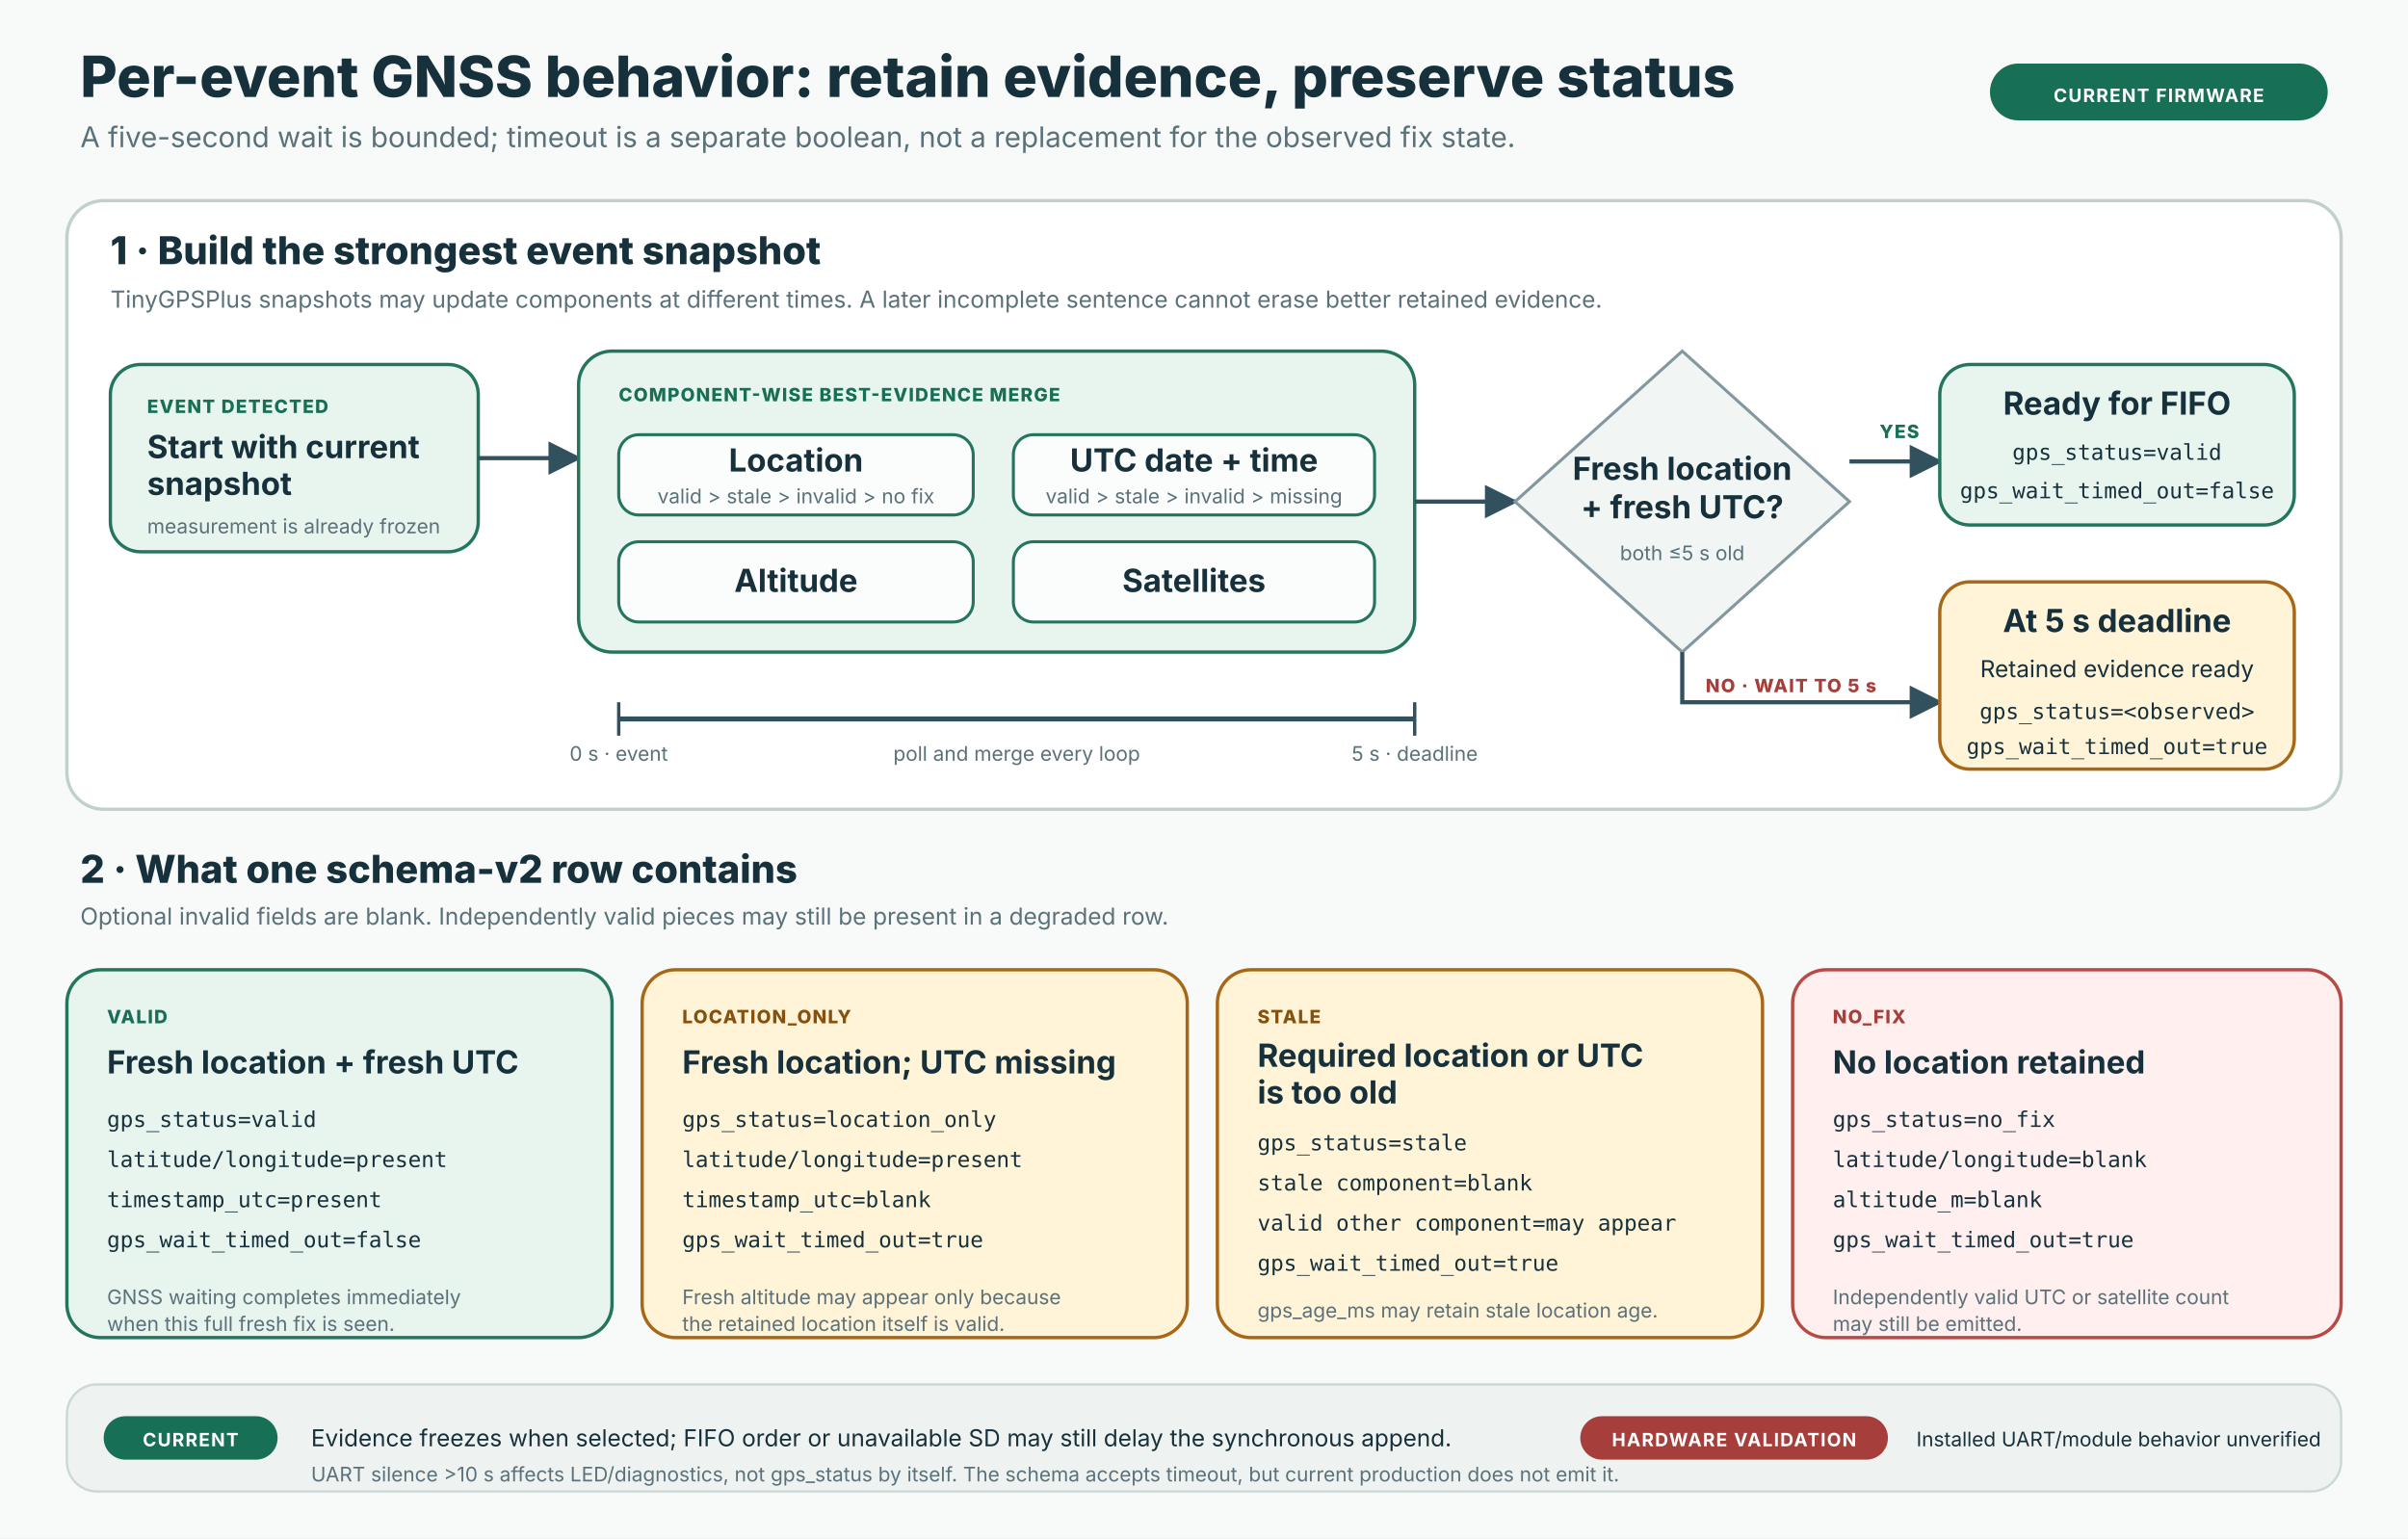
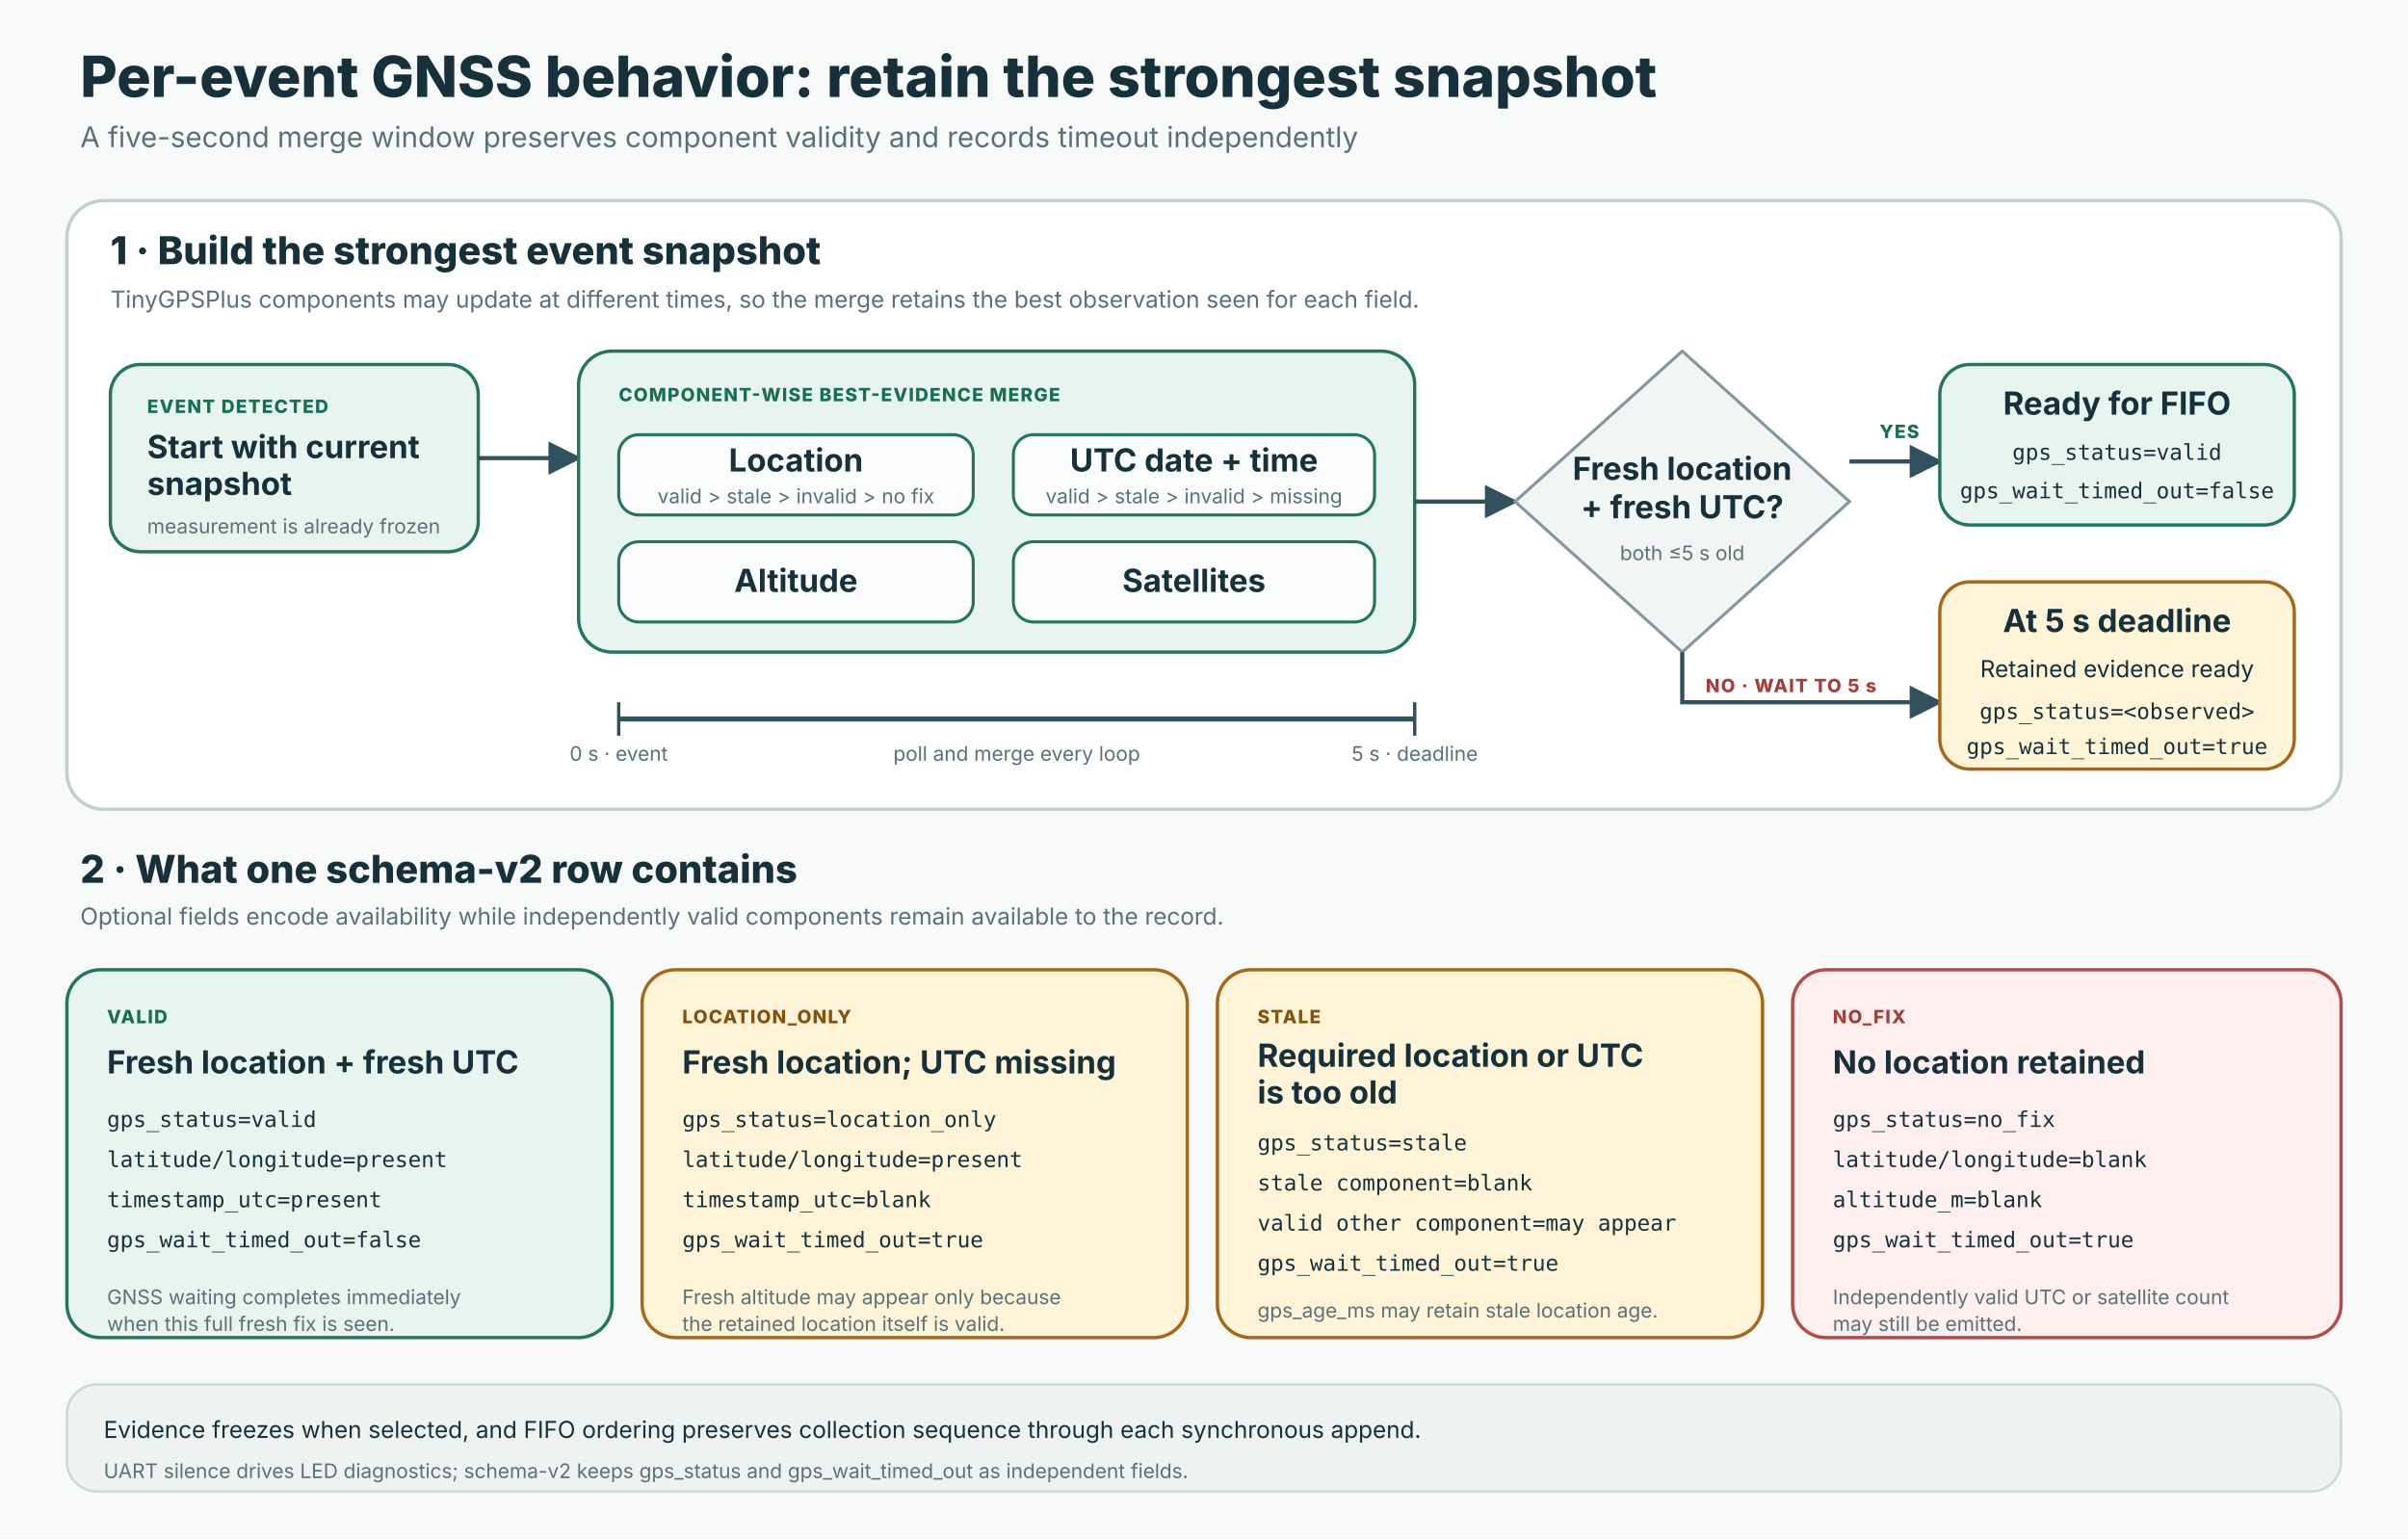
<svg xmlns="http://www.w3.org/2000/svg" viewBox="0 0 1440 920" role="img" aria-labelledby="gps-title gps-desc">
  <defs>
    <marker id="gps-arrow" viewBox="0 0 10 10" refX="9" refY="5" markerWidth="8" markerHeight="8" orient="auto">
      <path d="M0 0 10 5 0 10z" fill="#31515f" />
    </marker>
-     <marker id="gps-arrow-purple" viewBox="0 0 10 10" refX="9" refY="5" markerWidth="8" markerHeight="8" orient="auto">
-       <path d="M0 0 10 5 0 10z" fill="#6d5ba5" />
-     </marker>
    <style>
-       .bg{fill:#f7faf8}.text{font-family:Inter,ui-sans-serif,system-ui,-apple-system,BlinkMacSystemFont,"Segoe UI",sans-serif}.ink{fill:#17313c}.muted{fill:#5b717a}.title{font-size:34px;font-weight:780}.subtitle{font-size:17px}.section{font-size:23px;font-weight:760}.head{font-size:19px;font-weight:750}.body{font-size:14px}.small{font-size:12px}.label{font-size:11px;font-weight:760;letter-spacing:.7px}.panel{fill:#fff;stroke:#c2d0cd;stroke-width:2}.current{fill:#e8f5ef;stroke:#24755d;stroke-width:2}.warning{fill:#fff4d8;stroke:#a86716;stroke-width:2}.fault{fill:#fff0ef;stroke:#b84a45;stroke-width:2}.neutral{fill:#f1f5f4;stroke:#82979e;stroke-width:1.8}.component{fill:#fbfdfc;stroke:#24755d;stroke-width:1.8}.arrow{fill:none;stroke:#31515f;stroke-width:2.5;marker-end:url(#gps-arrow)}.future{fill:none;stroke:#6d5ba5;stroke-width:2.3;stroke-dasharray:8 7;marker-end:url(#gps-arrow-purple)}.pill-current{fill:#176f56}.pill-validation{fill:#a63f3b}.pill-provisional{fill:#9a5b0d}.pill-text{fill:#fff;font-size:11px;font-weight:750;letter-spacing:.7px}.code{font-family:ui-monospace,SFMono-Regular,Menlo,Consolas,monospace;font-size:13px;fill:#17313c}.yes{fill:#176f56}.no{fill:#a63f3b}.timeline{stroke:#31515f;stroke-width:3}.tick{stroke:#31515f;stroke-width:2}.freeze{fill:#eef3f2;stroke:#cbd8d5;stroke-width:1.4}
+       .bg{fill:#f7faf8}.text{font-family:Inter,ui-sans-serif,system-ui,-apple-system,BlinkMacSystemFont,"Segoe UI",sans-serif}.ink{fill:#17313c}.muted{fill:#5b717a}.title{font-size:34px;font-weight:780}.subtitle{font-size:17px}.section{font-size:23px;font-weight:760}.head{font-size:19px;font-weight:750}.body{font-size:14px}.small{font-size:12px}.label{font-size:11px;font-weight:760;letter-spacing:.7px}.panel{fill:#fff;stroke:#c2d0cd;stroke-width:2}.current{fill:#e8f5ef;stroke:#24755d;stroke-width:2}.warning{fill:#fff4d8;stroke:#a86716;stroke-width:2}.fault{fill:#fff0ef;stroke:#b84a45;stroke-width:2}.neutral{fill:#f1f5f4;stroke:#82979e;stroke-width:1.8}.component{fill:#fbfdfc;stroke:#24755d;stroke-width:1.8}.arrow{fill:none;stroke:#31515f;stroke-width:2.5;marker-end:url(#gps-arrow)}.code{font-family:ui-monospace,SFMono-Regular,Menlo,Consolas,monospace;font-size:13px;fill:#17313c}.yes{fill:#176f56}.no{fill:#a63f3b}.timeline{stroke:#31515f;stroke-width:3}.tick{stroke:#31515f;stroke-width:2}.freeze{fill:#eef3f2;stroke:#cbd8d5;stroke-width:1.4}
    </style>
  </defs>
  <rect width="1440" height="920" class="bg" />
  <g class="text">
-     <text x="48" y="58" class="title ink">Per-event GNSS behavior: retain evidence, preserve status</text>
-     <text x="48" y="88" class="subtitle muted">A five-second wait is bounded; timeout is a separate boolean, not a replacement for the observed fix state.</text>
-     <rect x="1190" y="38" width="202" height="34" rx="17" class="pill-current" />
-     <text x="1291" y="61" text-anchor="middle" class="pill-text">CURRENT FIRMWARE</text>
+     <text x="48" y="58" class="title ink">Per-event GNSS behavior: retain the strongest snapshot</text>
+     <text x="48" y="88" class="subtitle muted">A five-second merge window preserves component validity and records timeout independently</text>
    <rect x="40" y="120" width="1360" height="364" rx="22" class="panel" />
    <text x="66" y="158" class="section ink">1 · Build the strongest event snapshot</text>
-     <text x="66" y="184" class="body muted">TinyGPSPlus snapshots may update components at different times. A later incomplete sentence cannot erase better retained evidence.</text>
+     <text x="66" y="184" class="body muted">TinyGPSPlus components may update at different times, so the merge retains the best observation seen for each field.</text>
    <rect x="66" y="218" width="220" height="112" rx="18" class="current" />
    <text x="88" y="247" class="label" fill="#176f56">EVENT DETECTED</text>
    <text x="88" y="274" class="head ink">Start with current</text>
    <text x="88" y="296" class="head ink">snapshot</text>
    <text x="88" y="319" class="small muted">measurement is already frozen</text>
    <path d="M286 274 H346" class="arrow" />
    <rect x="346" y="210" width="500" height="180" rx="20" class="current" />
    <text x="370" y="240" class="label" fill="#176f56">COMPONENT-WISE BEST-EVIDENCE MERGE</text>
    <rect x="370" y="260" width="212" height="48" rx="12" class="component" />
    <text x="476" y="282" text-anchor="middle" class="head ink">Location</text>
    <text x="476" y="301" text-anchor="middle" class="small muted">valid &gt; stale &gt; invalid &gt; no fix</text>
    <rect x="606" y="260" width="216" height="48" rx="12" class="component" />
    <text x="714" y="282" text-anchor="middle" class="head ink">UTC date + time</text>
    <text x="714" y="301" text-anchor="middle" class="small muted">valid &gt; stale &gt; invalid &gt; missing</text>
    <rect x="370" y="324" width="212" height="48" rx="12" class="component" />
    <text x="476" y="354" text-anchor="middle" class="head ink">Altitude</text>
    <rect x="606" y="324" width="216" height="48" rx="12" class="component" />
    <text x="714" y="354" text-anchor="middle" class="head ink">Satellites</text>
    <path d="M846 300 H906" class="arrow" />
    <polygon points="1006,210 1106,300 1006,390 906,300" class="neutral" />
    <text x="1006" y="287" text-anchor="middle" class="head ink">Fresh location</text>
    <text x="1006" y="310" text-anchor="middle" class="head ink">+ fresh UTC?</text>
    <text x="1006" y="335" text-anchor="middle" class="small muted">both ≤5 s old</text>
    <path d="M1106 276 H1160" class="arrow" />
    <text x="1124" y="262" class="label yes">YES</text>
    <rect x="1160" y="218" width="212" height="96" rx="18" class="current" />
    <text x="1266" y="248" text-anchor="middle" class="head ink">Ready for FIFO</text>
    <text x="1266" y="275" text-anchor="middle" class="code">gps_status=valid</text>
    <text x="1266" y="298" text-anchor="middle" class="code">gps_wait_timed_out=false</text>
    <path d="M1006 390 V420 H1160" class="arrow" />
    <text x="1020" y="414" class="label no">NO · WAIT TO 5 s</text>
    <rect x="1160" y="348" width="212" height="112" rx="18" class="warning" />
    <text x="1266" y="378" text-anchor="middle" class="head ink">At 5 s deadline</text>
    <text x="1266" y="405" text-anchor="middle" class="body ink">Retained evidence ready</text>
    <text x="1266" y="430" text-anchor="middle" class="code">gps_status=&lt;observed&gt;</text>
    <text x="1266" y="451" text-anchor="middle" class="code">gps_wait_timed_out=true</text>
    <line x1="370" y1="430" x2="846" y2="430" class="timeline" />
    <line x1="370" y1="420" x2="370" y2="440" class="tick" />
    <line x1="846" y1="420" x2="846" y2="440" class="tick" />
    <text x="370" y="455" text-anchor="middle" class="small muted">0 s · event</text>
    <text x="608" y="455" text-anchor="middle" class="small muted">poll and merge every loop</text>
    <text x="846" y="455" text-anchor="middle" class="small muted">5 s · deadline</text>
    <text x="48" y="528" class="section ink">2 · What one schema-v2 row contains</text>
-     <text x="48" y="553" class="body muted">Optional invalid fields are blank. Independently valid pieces may still be present in a degraded row.</text>
+     <text x="48" y="553" class="body muted">Optional fields encode availability while independently valid components remain available to the record.</text>
    <rect x="40" y="580" width="326" height="220" rx="20" class="current" />
    <text x="64" y="612" class="label" fill="#176f56">VALID</text>
    <text x="64" y="642" class="head ink">Fresh location + fresh UTC</text>
    <text x="64" y="674" class="code">gps_status=valid</text>
    <text x="64" y="698" class="code">latitude/longitude=present</text>
    <text x="64" y="722" class="code">timestamp_utc=present</text>
    <text x="64" y="746" class="code">gps_wait_timed_out=false</text>
    <text x="64" y="780" class="small muted">GNSS waiting completes immediately</text>
    <text x="64" y="796" class="small muted">when this full fresh fix is seen.</text>
    <rect x="384" y="580" width="326" height="220" rx="20" class="warning" />
    <text x="408" y="612" class="label" fill="#86500d">LOCATION_ONLY</text>
    <text x="408" y="642" class="head ink">Fresh location; UTC missing</text>
    <text x="408" y="674" class="code">gps_status=location_only</text>
    <text x="408" y="698" class="code">latitude/longitude=present</text>
    <text x="408" y="722" class="code">timestamp_utc=blank</text>
    <text x="408" y="746" class="code">gps_wait_timed_out=true</text>
    <text x="408" y="780" class="small muted">Fresh altitude may appear only because</text>
    <text x="408" y="796" class="small muted">the retained location itself is valid.</text>
    <rect x="728" y="580" width="326" height="220" rx="20" class="warning" />
    <text x="752" y="612" class="label" fill="#86500d">STALE</text>
    <text x="752" y="638" class="head ink">Required location or UTC</text>
    <text x="752" y="660" class="head ink">is too old</text>
    <text x="752" y="688" class="code">gps_status=stale</text>
    <text x="752" y="712" class="code">stale component=blank</text>
    <text x="752" y="736" class="code">valid other component=may appear</text>
    <text x="752" y="760" class="code">gps_wait_timed_out=true</text>
    <text x="752" y="788" class="small muted">gps_age_ms may retain stale location age.</text>
    <rect x="1072" y="580" width="328" height="220" rx="20" class="fault" />
    <text x="1096" y="612" class="label" fill="#a63f3b">NO_FIX</text>
    <text x="1096" y="642" class="head ink">No location retained</text>
    <text x="1096" y="674" class="code">gps_status=no_fix</text>
    <text x="1096" y="698" class="code">latitude/longitude=blank</text>
    <text x="1096" y="722" class="code">altitude_m=blank</text>
    <text x="1096" y="746" class="code">gps_wait_timed_out=true</text>
    <text x="1096" y="780" class="small muted">Independently valid UTC or satellite count</text>
    <text x="1096" y="796" class="small muted">may still be emitted.</text>
    <rect x="40" y="828" width="1360" height="64" rx="18" class="freeze" />
-     <rect x="62" y="847" width="104" height="26" rx="13" class="pill-current" />
-     <text x="114" y="865" text-anchor="middle" class="pill-text">CURRENT</text>
-     <text x="186" y="865" class="body ink">Evidence freezes when selected; FIFO order or unavailable SD may still delay the synchronous append.</text>
-     <rect x="945" y="847" width="184" height="26" rx="13" class="pill-validation" />
-     <text x="1037" y="865" text-anchor="middle" class="pill-text">HARDWARE VALIDATION</text>
-     <text x="1146" y="865" class="small ink">Installed UART/module behavior unverified</text>
-     <text x="186" y="886" class="small muted">UART silence &gt;10 s affects LED/diagnostics, not gps_status by itself. The schema accepts timeout, but current production does not emit it.</text>
+     <text x="62" y="860" class="body ink">Evidence freezes when selected, and FIFO ordering preserves collection sequence through each synchronous append.</text>
+     <text x="62" y="884" class="small muted">UART silence drives LED diagnostics; schema-v2 keeps gps_status and gps_wait_timed_out as independent fields.</text>
  </g>
</svg>
